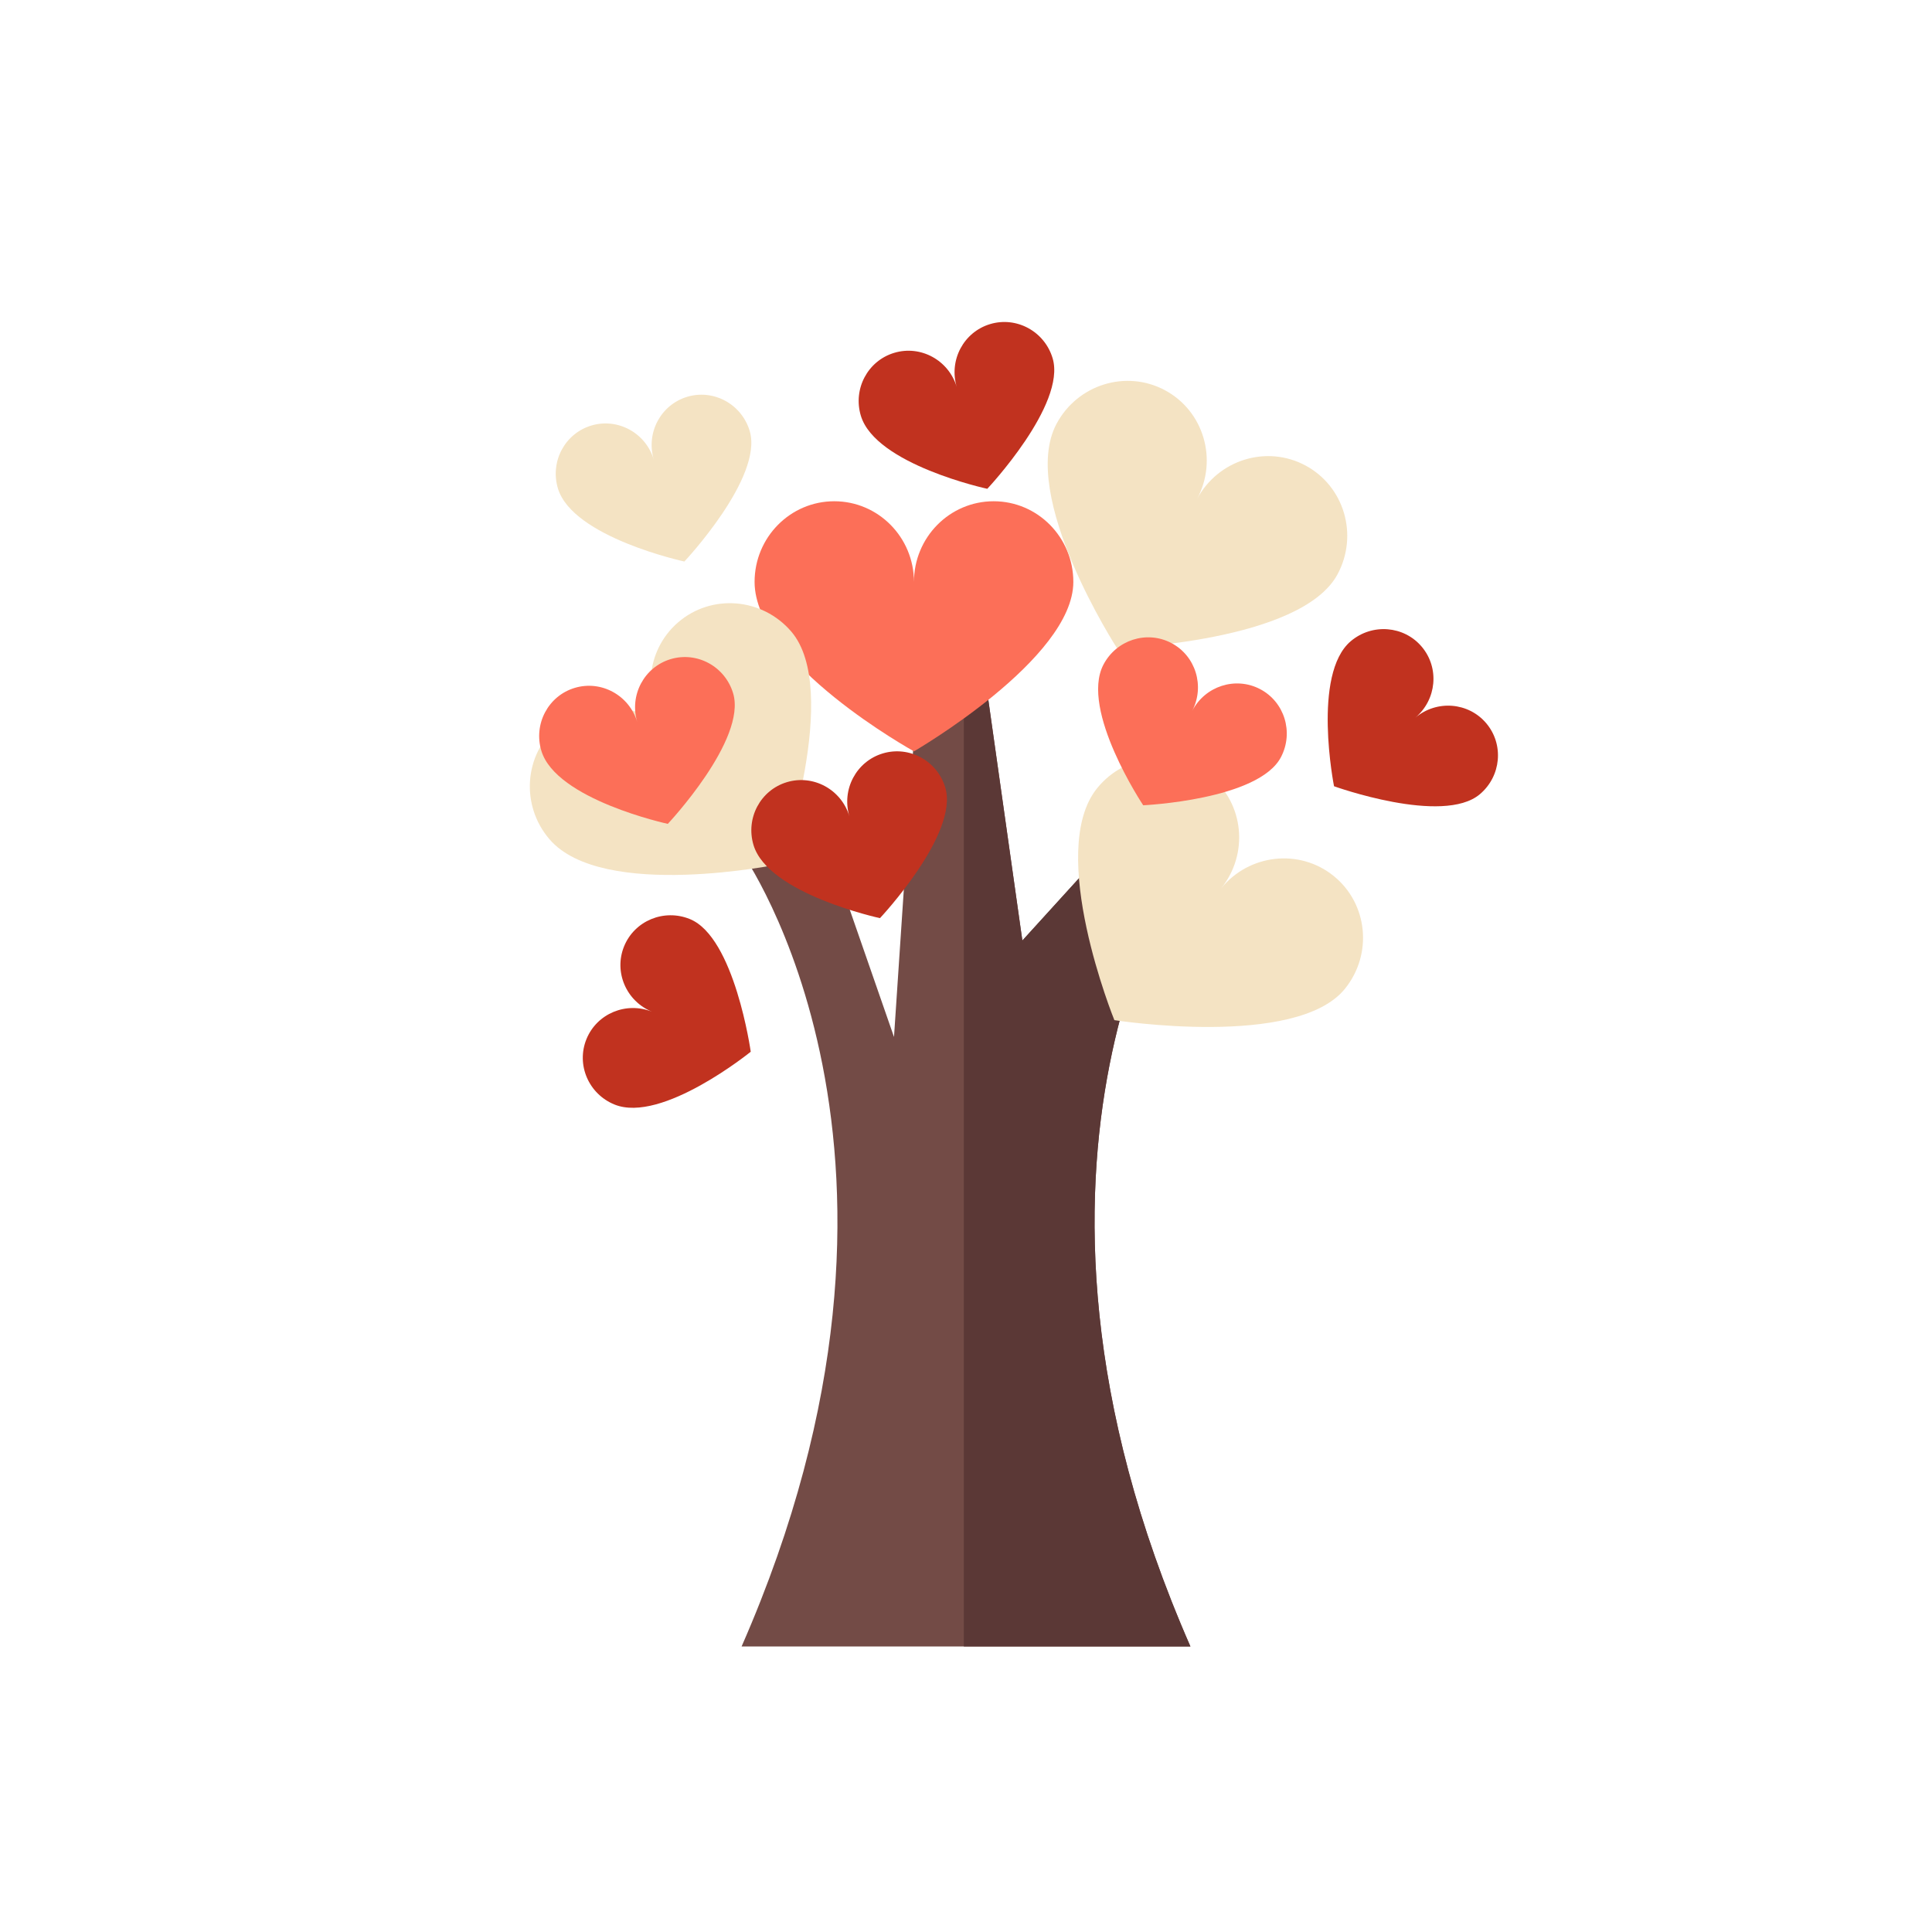
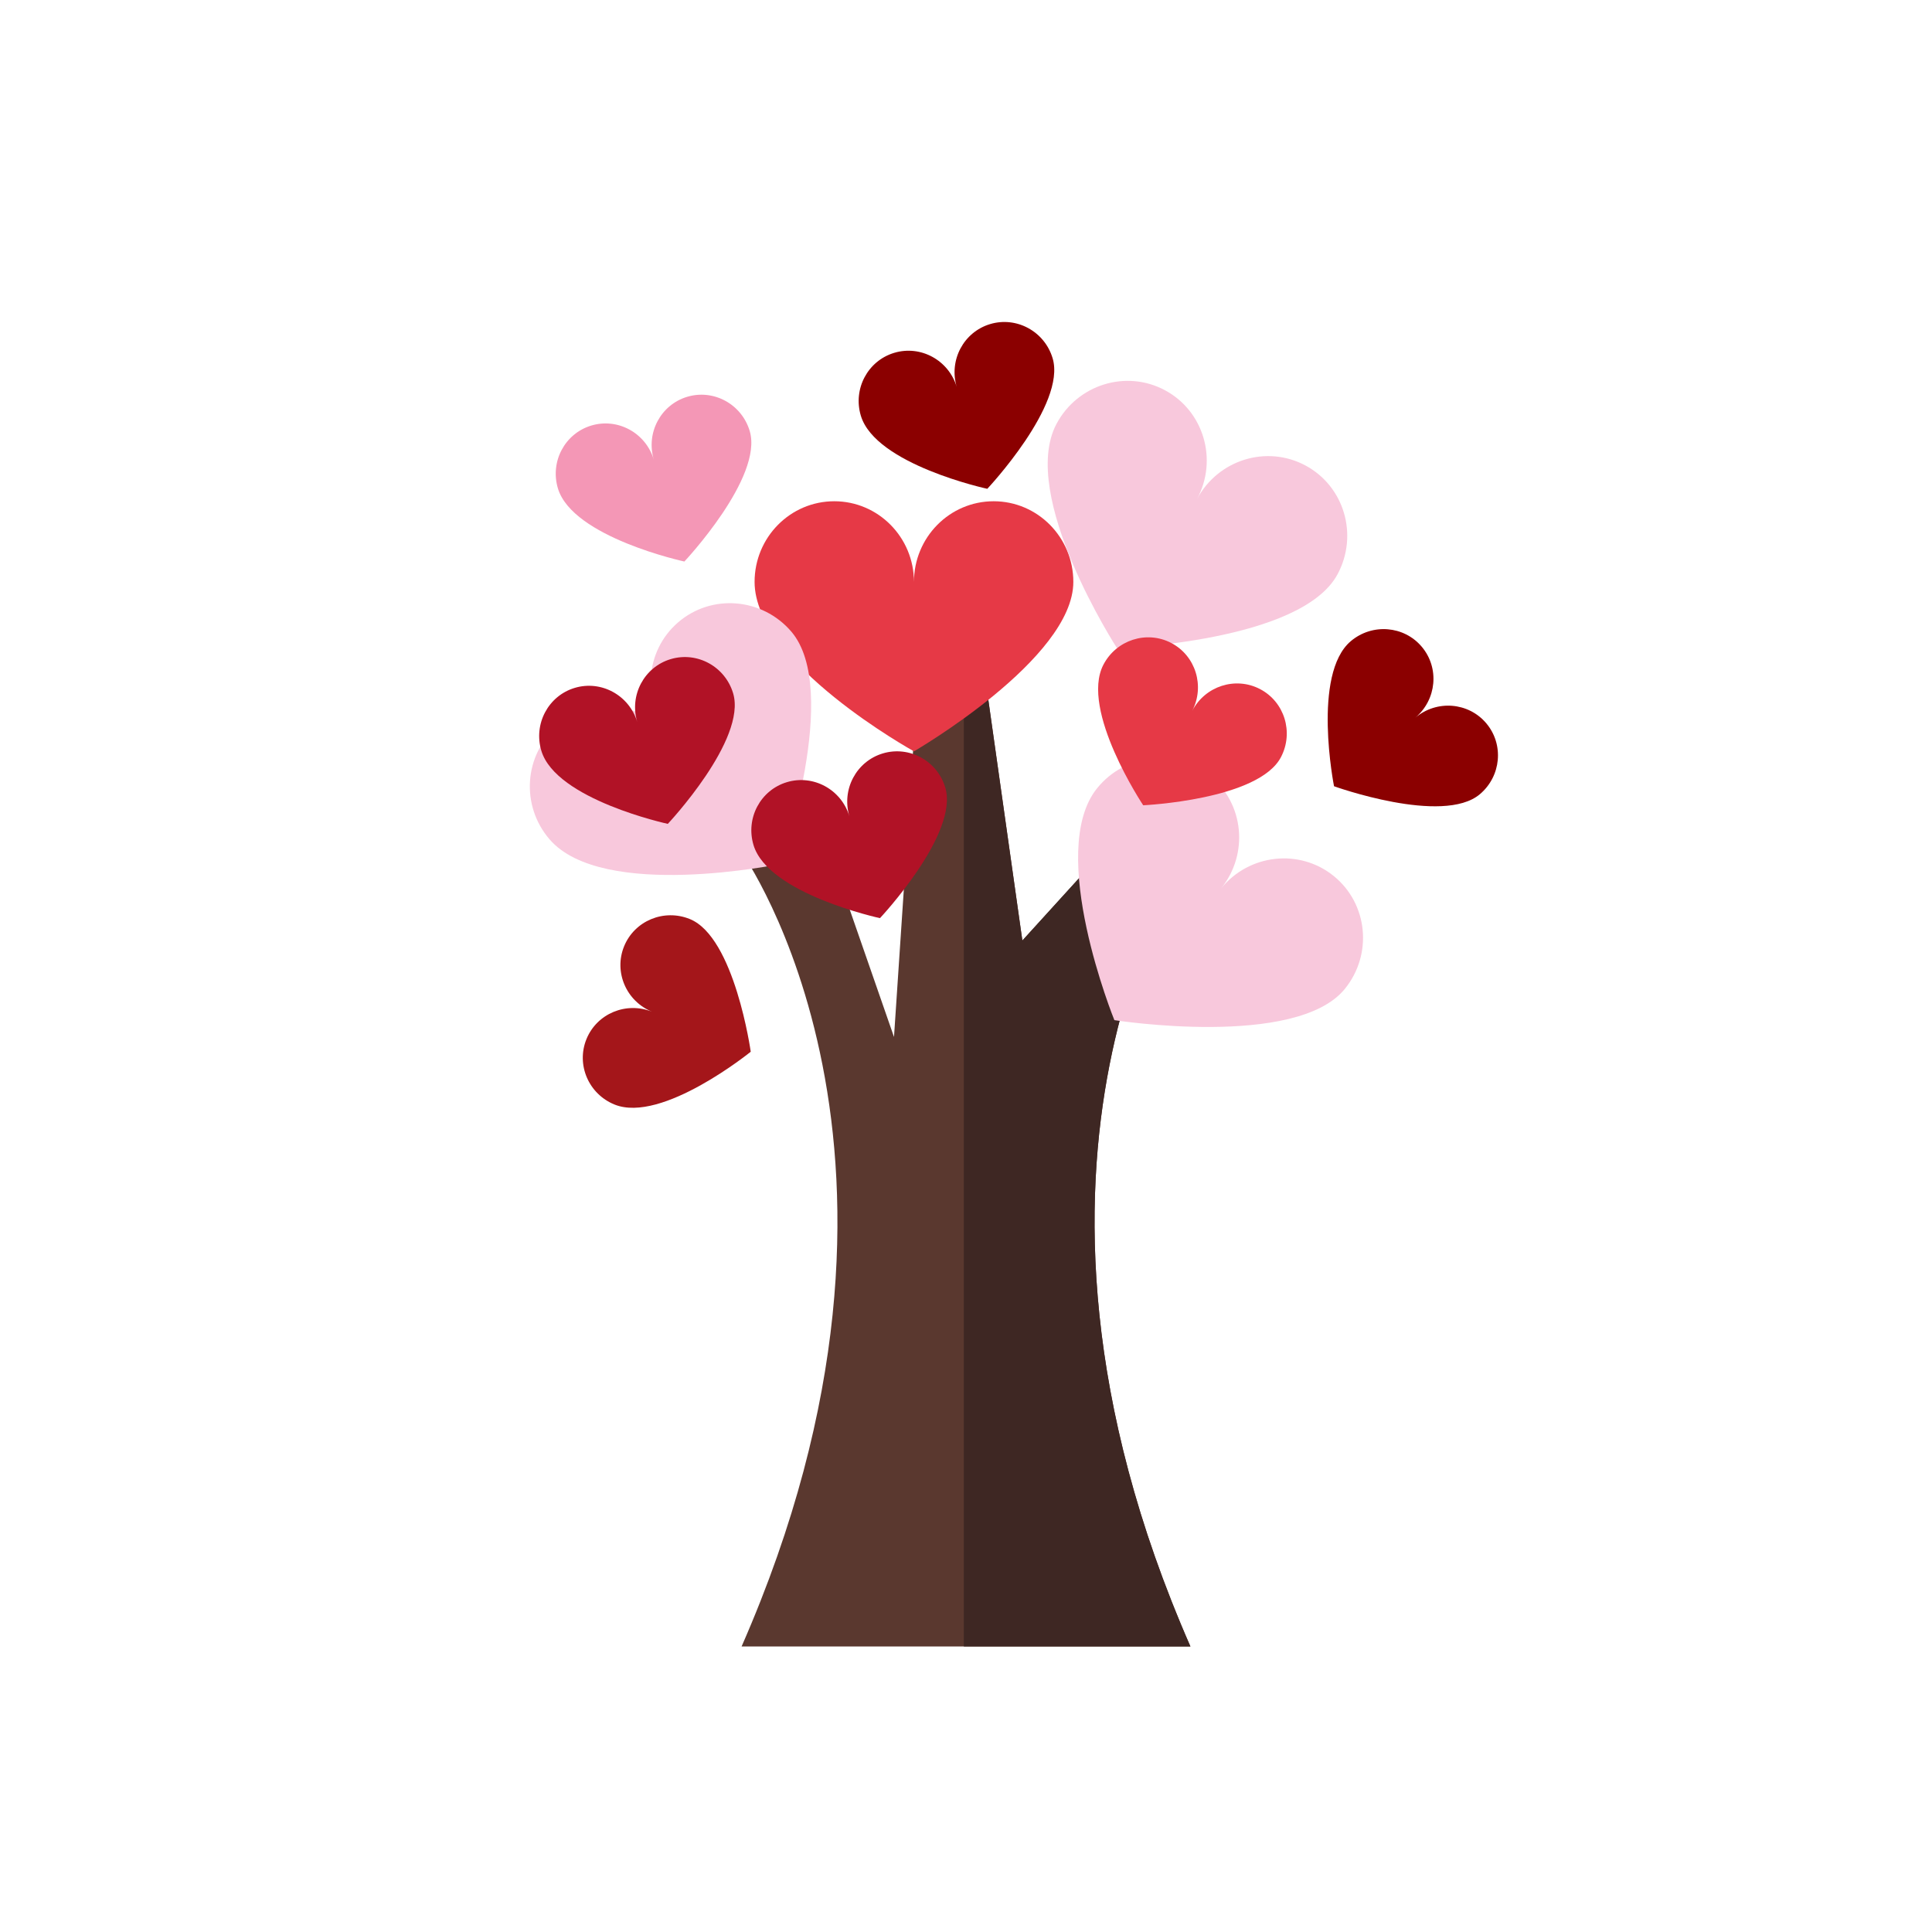
- <svg xmlns="http://www.w3.org/2000/svg" height="800px" width="800px" version="1.1" id="Layer_1" viewBox="0 0 512 512" xml:space="preserve">
-   <path style="fill:#734B46;" d="M315.475,225.868c0,0-57.165,80.079,0,210.472H196.525c57.165-130.393,0-210.472,0-210.472h23.387  l17.008,48.94l6.378-95.713h17.717l9.921,70.158l42.52-46.771L315.475,225.868z" />
-   <path style="fill:#5B3836;" d="M315.475,225.868l-2.02-23.385l-42.52,46.771l-9.921-70.158h-5.587v257.243h60.049  C258.31,305.945,315.475,225.868,315.475,225.868z" />
-   <path style="fill:#FC6F58;" d="M199.973,154.215c0-11.807,9.456-21.378,21.118-21.378c11.662,0,21.118,9.571,21.118,21.378  c0-11.807,9.456-21.378,21.118-21.378c11.662,0,21.118,9.571,21.118,21.378c0,20.442-42.236,44.896-42.236,44.896  S199.973,175.811,199.973,154.215z" />
+ <svg xmlns="http://www.w3.org/2000/svg" height="800px" width="800px" version="1.1" viewBox="0 0 512 512" xml:space="preserve">
+   <path style="fill:#5A382F;" d="M315.475,225.868c0,0-57.165,80.079,0,210.472H196.525c57.165-130.393,0-210.472,0-210.472h23.387  l17.008,48.94l6.378-95.713h17.717l9.921,70.158l42.52-46.771L315.475,225.868z" />
+   <path style="fill:#3E2723;" d="M315.475,225.868l-2.02-23.385l-42.52,46.771l-9.921-70.158h-5.587v257.243h60.049  C258.31,305.945,315.475,225.868,315.475,225.868z" />
+   <path style="fill:#E63946;" d="M199.973,154.215c0-11.807,9.456-21.378,21.118-21.378c11.662,0,21.118,9.571,21.118,21.378  c0-11.807,9.456-21.378,21.118-21.378c11.662,0,21.118,9.571,21.118,21.378c0,20.442-42.236,44.896-42.236,44.896  S199.973,175.811,199.973,154.215z" />
  <g>
-     <path style="fill:#F4E3C3;" d="M145.627,222.42c-7.697-8.954-6.766-22.375,2.077-29.979c8.844-7.602,22.254-6.508,29.951,2.446   c-7.697-8.954-6.766-22.375,2.077-29.979c8.844-7.602,22.254-6.508,29.951,2.446c13.326,15.503-2.762,61.578-2.762,61.578   S159.704,238.795,145.627,222.42z" />
-     <path style="fill:#F4E3C3;" d="M280.007,112.287c5.575-10.409,18.429-14.383,28.71-8.875c10.281,5.506,14.096,18.408,8.523,28.817   c5.575-10.409,18.429-14.383,28.71-8.875c10.281,5.506,14.096,18.408,8.523,28.817c-9.652,18.022-58.428,19.635-58.428,19.635   S269.812,131.324,280.007,112.287z" />
-     <path style="fill:#F4E3C3;" d="M290.756,208.879c7.432-9.173,20.806-10.657,29.87-3.315c9.064,7.342,10.388,20.73,2.955,29.903   c7.432-9.173,20.806-10.657,29.87-3.315c9.064,7.342,10.388,20.73,2.955,29.903c-12.869,15.882-61.087,8.292-61.087,8.292   S277.163,225.656,290.756,208.879z" />
+     <path style="fill:#F8C8DC;" d="M145.627,222.42c-7.697-8.954-6.766-22.375,2.077-29.979c8.844-7.602,22.254-6.508,29.951,2.446   c-7.697-8.954-6.766-22.375,2.077-29.979c8.844-7.602,22.254-6.508,29.951,2.446c13.326,15.503-2.762,61.578-2.762,61.578   S159.704,238.795,145.627,222.42z" />
+     <path style="fill:#F8C8DC;" d="M280.007,112.287c5.575-10.409,18.429-14.383,28.71-8.875c10.281,5.506,14.096,18.408,8.523,28.817   c5.575-10.409,18.429-14.383,28.71-8.875c10.281,5.506,14.096,18.408,8.523,28.817c-9.652,18.022-58.428,19.635-58.428,19.635   S269.812,131.324,280.007,112.287z" />
+     <path style="fill:#F8C8DC;" d="M290.756,208.879c7.432-9.173,20.806-10.657,29.87-3.315c9.064,7.342,10.388,20.73,2.955,29.903   c7.432-9.173,20.806-10.657,29.87-3.315c9.064,7.342,10.388,20.73,2.955,29.903c-12.869,15.882-61.087,8.292-61.087,8.292   S277.163,225.656,290.756,208.879z" />
  </g>
-   <path style="fill:#FC6F58;" d="M143.463,198.958c-2.131-7.099,1.831-14.558,8.849-16.662c7.018-2.103,14.433,1.946,16.563,9.045  c-2.131-7.099,1.831-14.558,8.849-16.662s14.433,1.946,16.563,9.045c3.687,12.29-17.311,34.607-17.311,34.607  S147.359,211.94,143.463,198.958z" />
-   <path style="fill:#F4E3C3;" d="M147.854,129.436c-2.131-7.099,1.831-14.558,8.849-16.662c7.018-2.103,14.433,1.946,16.563,9.045  c-2.131-7.099,1.831-14.558,8.849-16.662c7.018-2.103,14.433,1.946,16.563,9.045c3.687,12.29-17.311,34.607-17.311,34.607  S151.749,142.419,147.854,129.436z" />
+   <path style="fill:#B11226;" d="M143.463,198.958c-2.131-7.099,1.831-14.558,8.849-16.662c7.018-2.103,14.433,1.946,16.563,9.045  c-2.131-7.099,1.831-14.558,8.849-16.662s14.433,1.946,16.563,9.045c3.687,12.29-17.311,34.607-17.311,34.607  S147.359,211.94,143.463,198.958z" />
+   <path style="fill:#F497B6;" d="M147.854,129.436c-2.131-7.099,1.831-14.558,8.849-16.662c7.018-2.103,14.433,1.946,16.563,9.045  c-2.131-7.099,1.831-14.558,8.849-16.662c7.018-2.103,14.433,1.946,16.563,9.045c3.687,12.29-17.311,34.607-17.311,34.607  S151.749,142.419,147.854,129.436z" />
  <g>
-     <path style="fill:#C1321F;" d="M228.131,110.166c-2.131-7.099,1.831-14.558,8.849-16.662c7.018-2.103,14.433,1.946,16.563,9.045   c-2.131-7.099,1.831-14.558,8.849-16.662c7.018-2.103,14.433,1.946,16.563,9.045c3.687,12.29-17.311,34.607-17.311,34.607   S232.027,123.151,228.131,110.166z" />
-     <path style="fill:#C1321F;" d="M162.864,292.717c-6.87-2.782-10.206-10.542-7.452-17.33c2.753-6.789,10.554-10.035,17.422-7.252   c-6.87-2.782-10.206-10.542-7.452-17.33c2.753-6.789,10.554-10.035,17.422-7.252c11.893,4.818,16.15,35.166,16.15,35.166   S175.428,297.806,162.864,292.717z" />
-     <path style="fill:#C1321F;" d="M199.687,223.944c-2.131-7.099,1.831-14.558,8.849-16.662c7.018-2.103,14.433,1.946,16.563,9.045   c-2.131-7.099,1.831-14.558,8.849-16.662s14.433,1.946,16.563,9.045c3.687,12.29-17.311,34.607-17.311,34.607   S203.583,236.928,199.687,223.944z" />
-     <path style="fill:#C1321F;" d="M357.981,169.91c5.665-4.779,14.086-4.11,18.806,1.491c4.722,5.601,3.956,14.015-1.71,18.794   c5.665-4.779,14.086-4.11,18.806,1.491c4.722,5.601,3.956,14.015-1.71,18.794c-9.809,8.273-38.64-2.117-38.64-2.117   S347.619,178.65,357.981,169.91z" />
+     <path style="fill:#8B0000;" d="M228.131,110.166c-2.131-7.099,1.831-14.558,8.849-16.662c7.018-2.103,14.433,1.946,16.563,9.045   c-2.131-7.099,1.831-14.558,8.849-16.662c7.018-2.103,14.433,1.946,16.563,9.045c3.687,12.29-17.311,34.607-17.311,34.607   S232.027,123.151,228.131,110.166z" />
+     <path style="fill:#A4161A;" d="M162.864,292.717c-6.87-2.782-10.206-10.542-7.452-17.33c2.753-6.789,10.554-10.035,17.422-7.252   c-6.87-2.782-10.206-10.542-7.452-17.33c2.753-6.789,10.554-10.035,17.422-7.252c11.893,4.818,16.15,35.166,16.15,35.166   S175.428,297.806,162.864,292.717z" />
+     <path style="fill:#B11226;" d="M199.687,223.944c-2.131-7.099,1.831-14.558,8.849-16.662c7.018-2.103,14.433,1.946,16.563,9.045   c-2.131-7.099,1.831-14.558,8.849-16.662s14.433,1.946,16.563,9.045c3.687,12.29-17.311,34.607-17.311,34.607   S203.583,236.928,199.687,223.944z" />
+     <path style="fill:#8B0000;" d="M357.981,169.91c5.665-4.779,14.086-4.11,18.806,1.491c4.722,5.601,3.956,14.015-1.71,18.794   c5.665-4.779,14.086-4.11,18.806,1.491c4.722,5.601,3.956,14.015-1.71,18.794c-9.809,8.273-38.64-2.117-38.64-2.117   S347.619,178.65,357.981,169.91z" />
  </g>
-   <path style="fill:#FC6F58;" d="M292.404,176.175c3.415-6.577,11.452-9.173,17.953-5.798s9,11.443,5.587,18.02  c3.415-6.577,11.452-9.173,17.953-5.797c6.501,3.375,9.001,11.443,5.587,18.02c-5.913,11.388-36.523,12.786-36.523,12.786  S286.158,188.202,292.404,176.175z" />
+   <path style="fill:#E63946;" d="M292.404,176.175c3.415-6.577,11.452-9.173,17.953-5.798s9,11.443,5.587,18.02  c3.415-6.577,11.452-9.173,17.953-5.797c6.501,3.375,9.001,11.443,5.587,18.02c-5.913,11.388-36.523,12.786-36.523,12.786  S286.158,188.202,292.404,176.175z" />
</svg>
